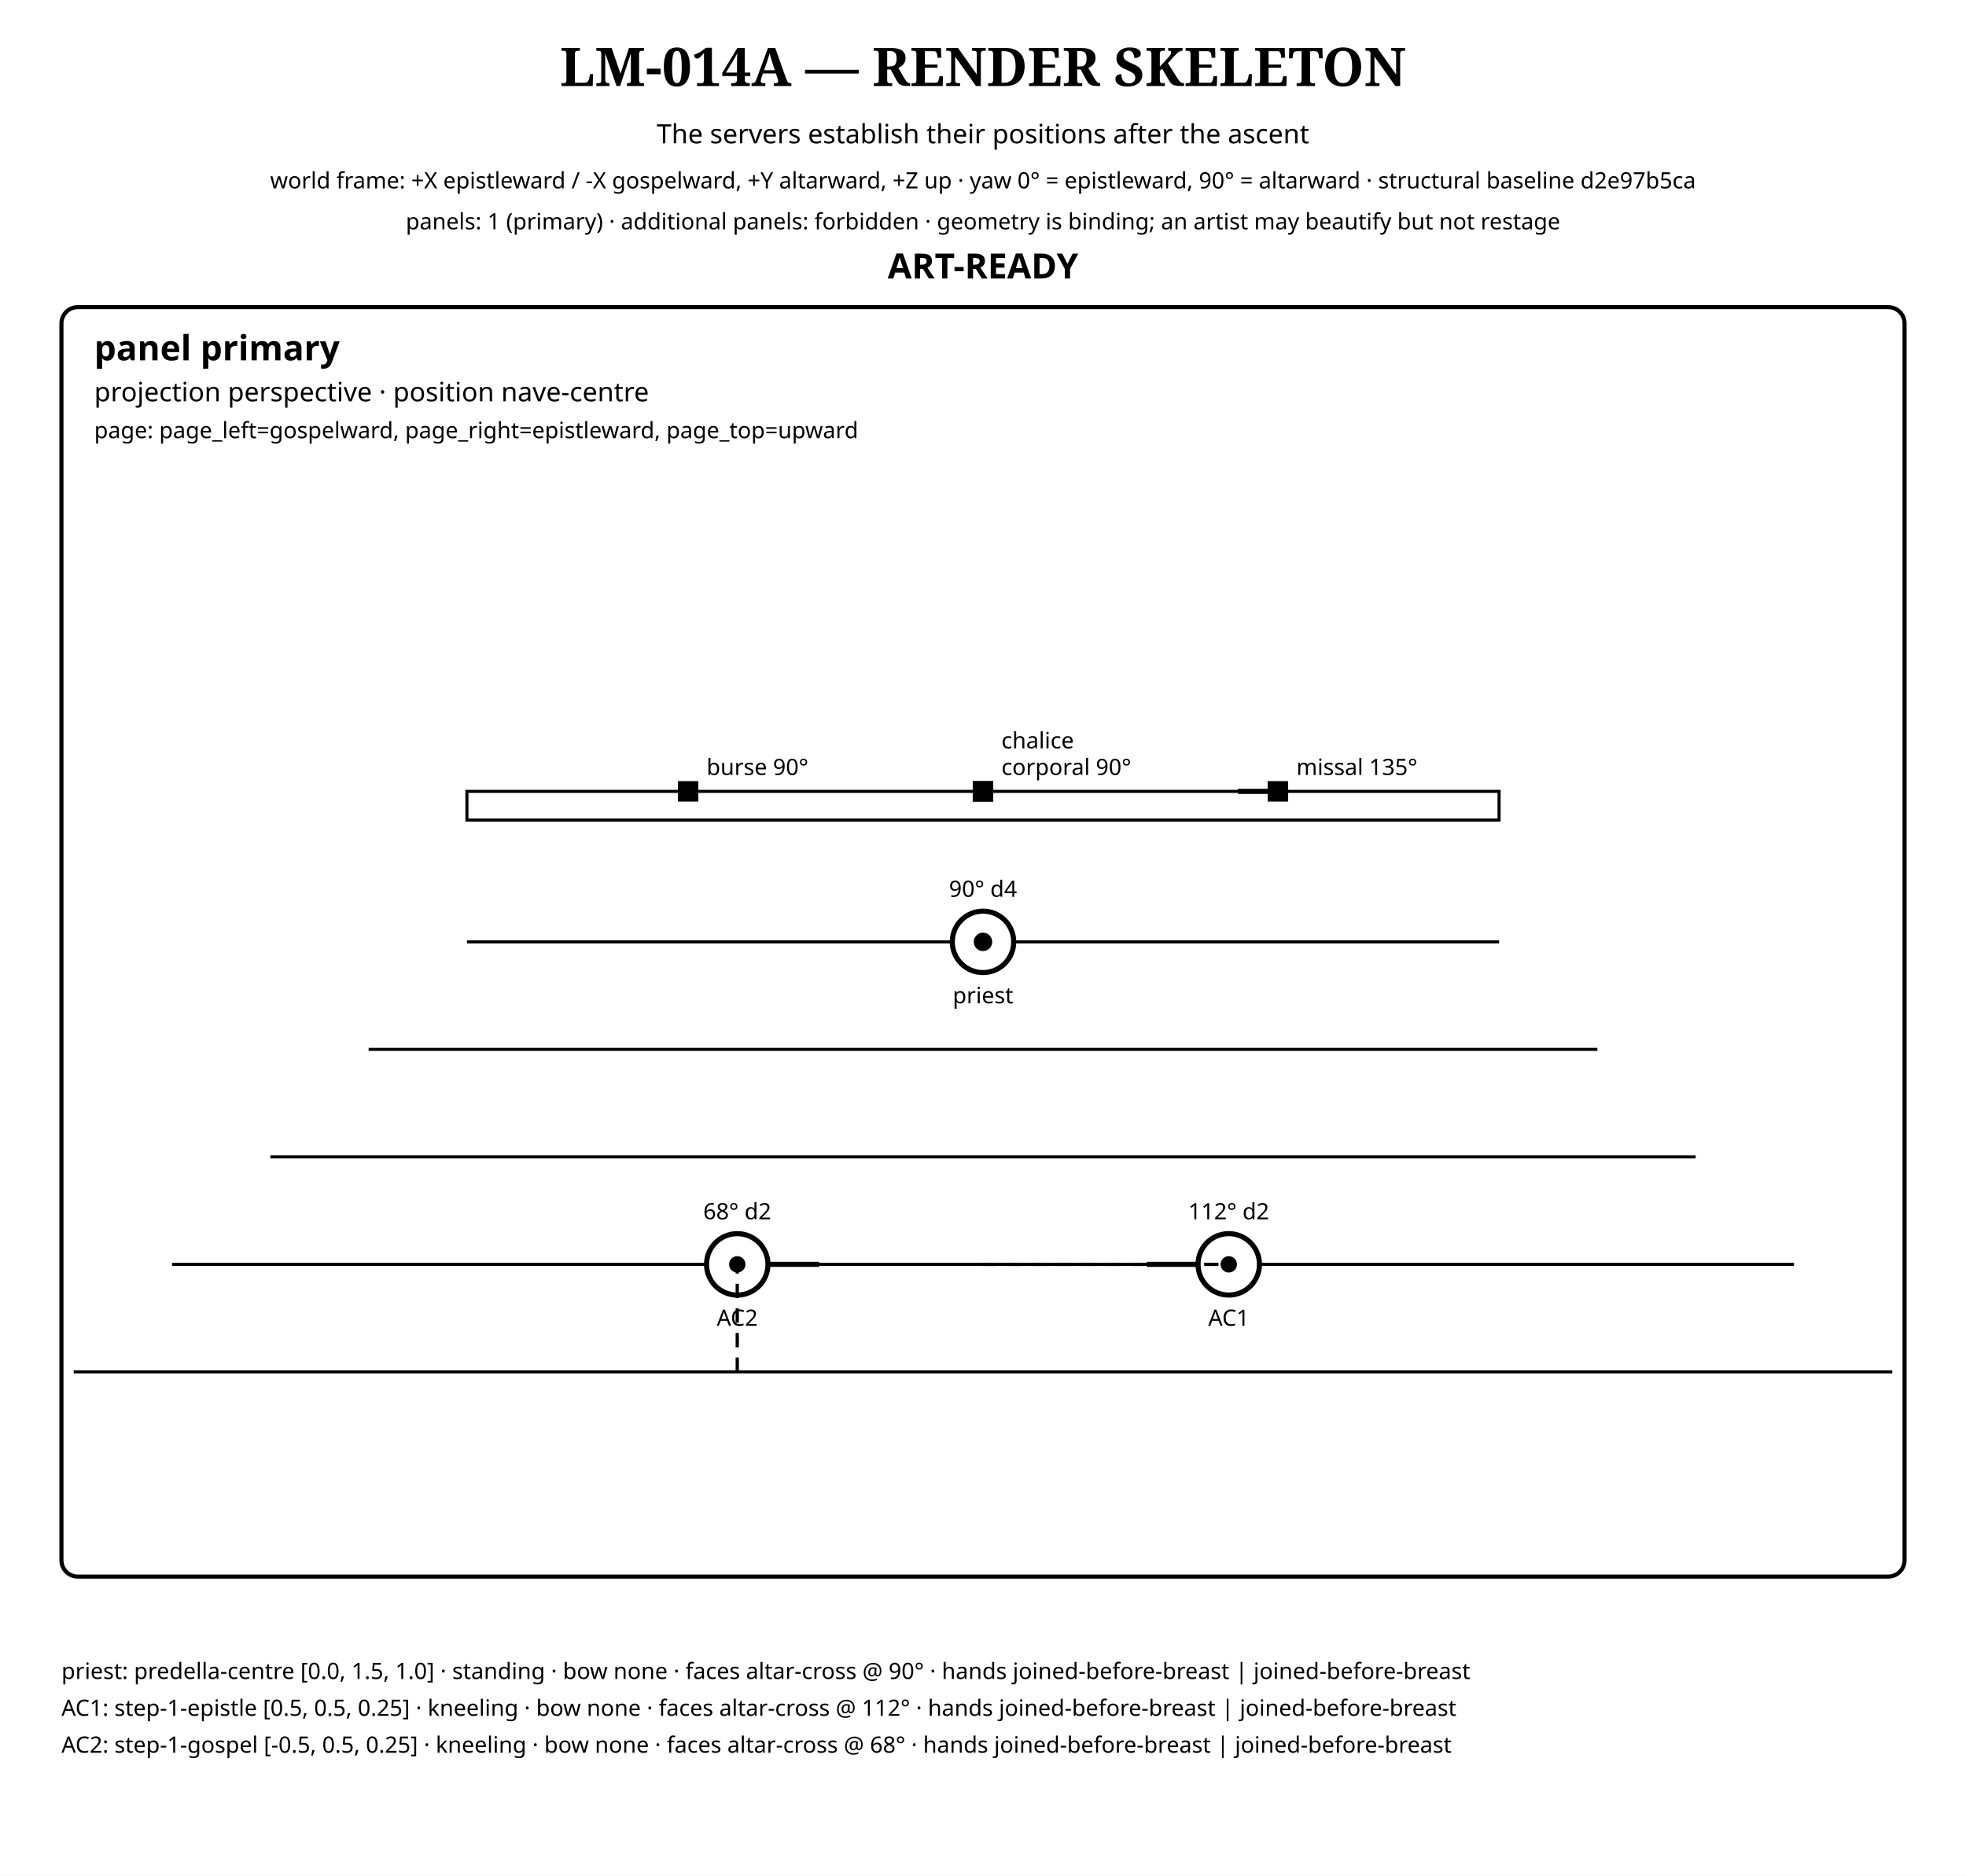
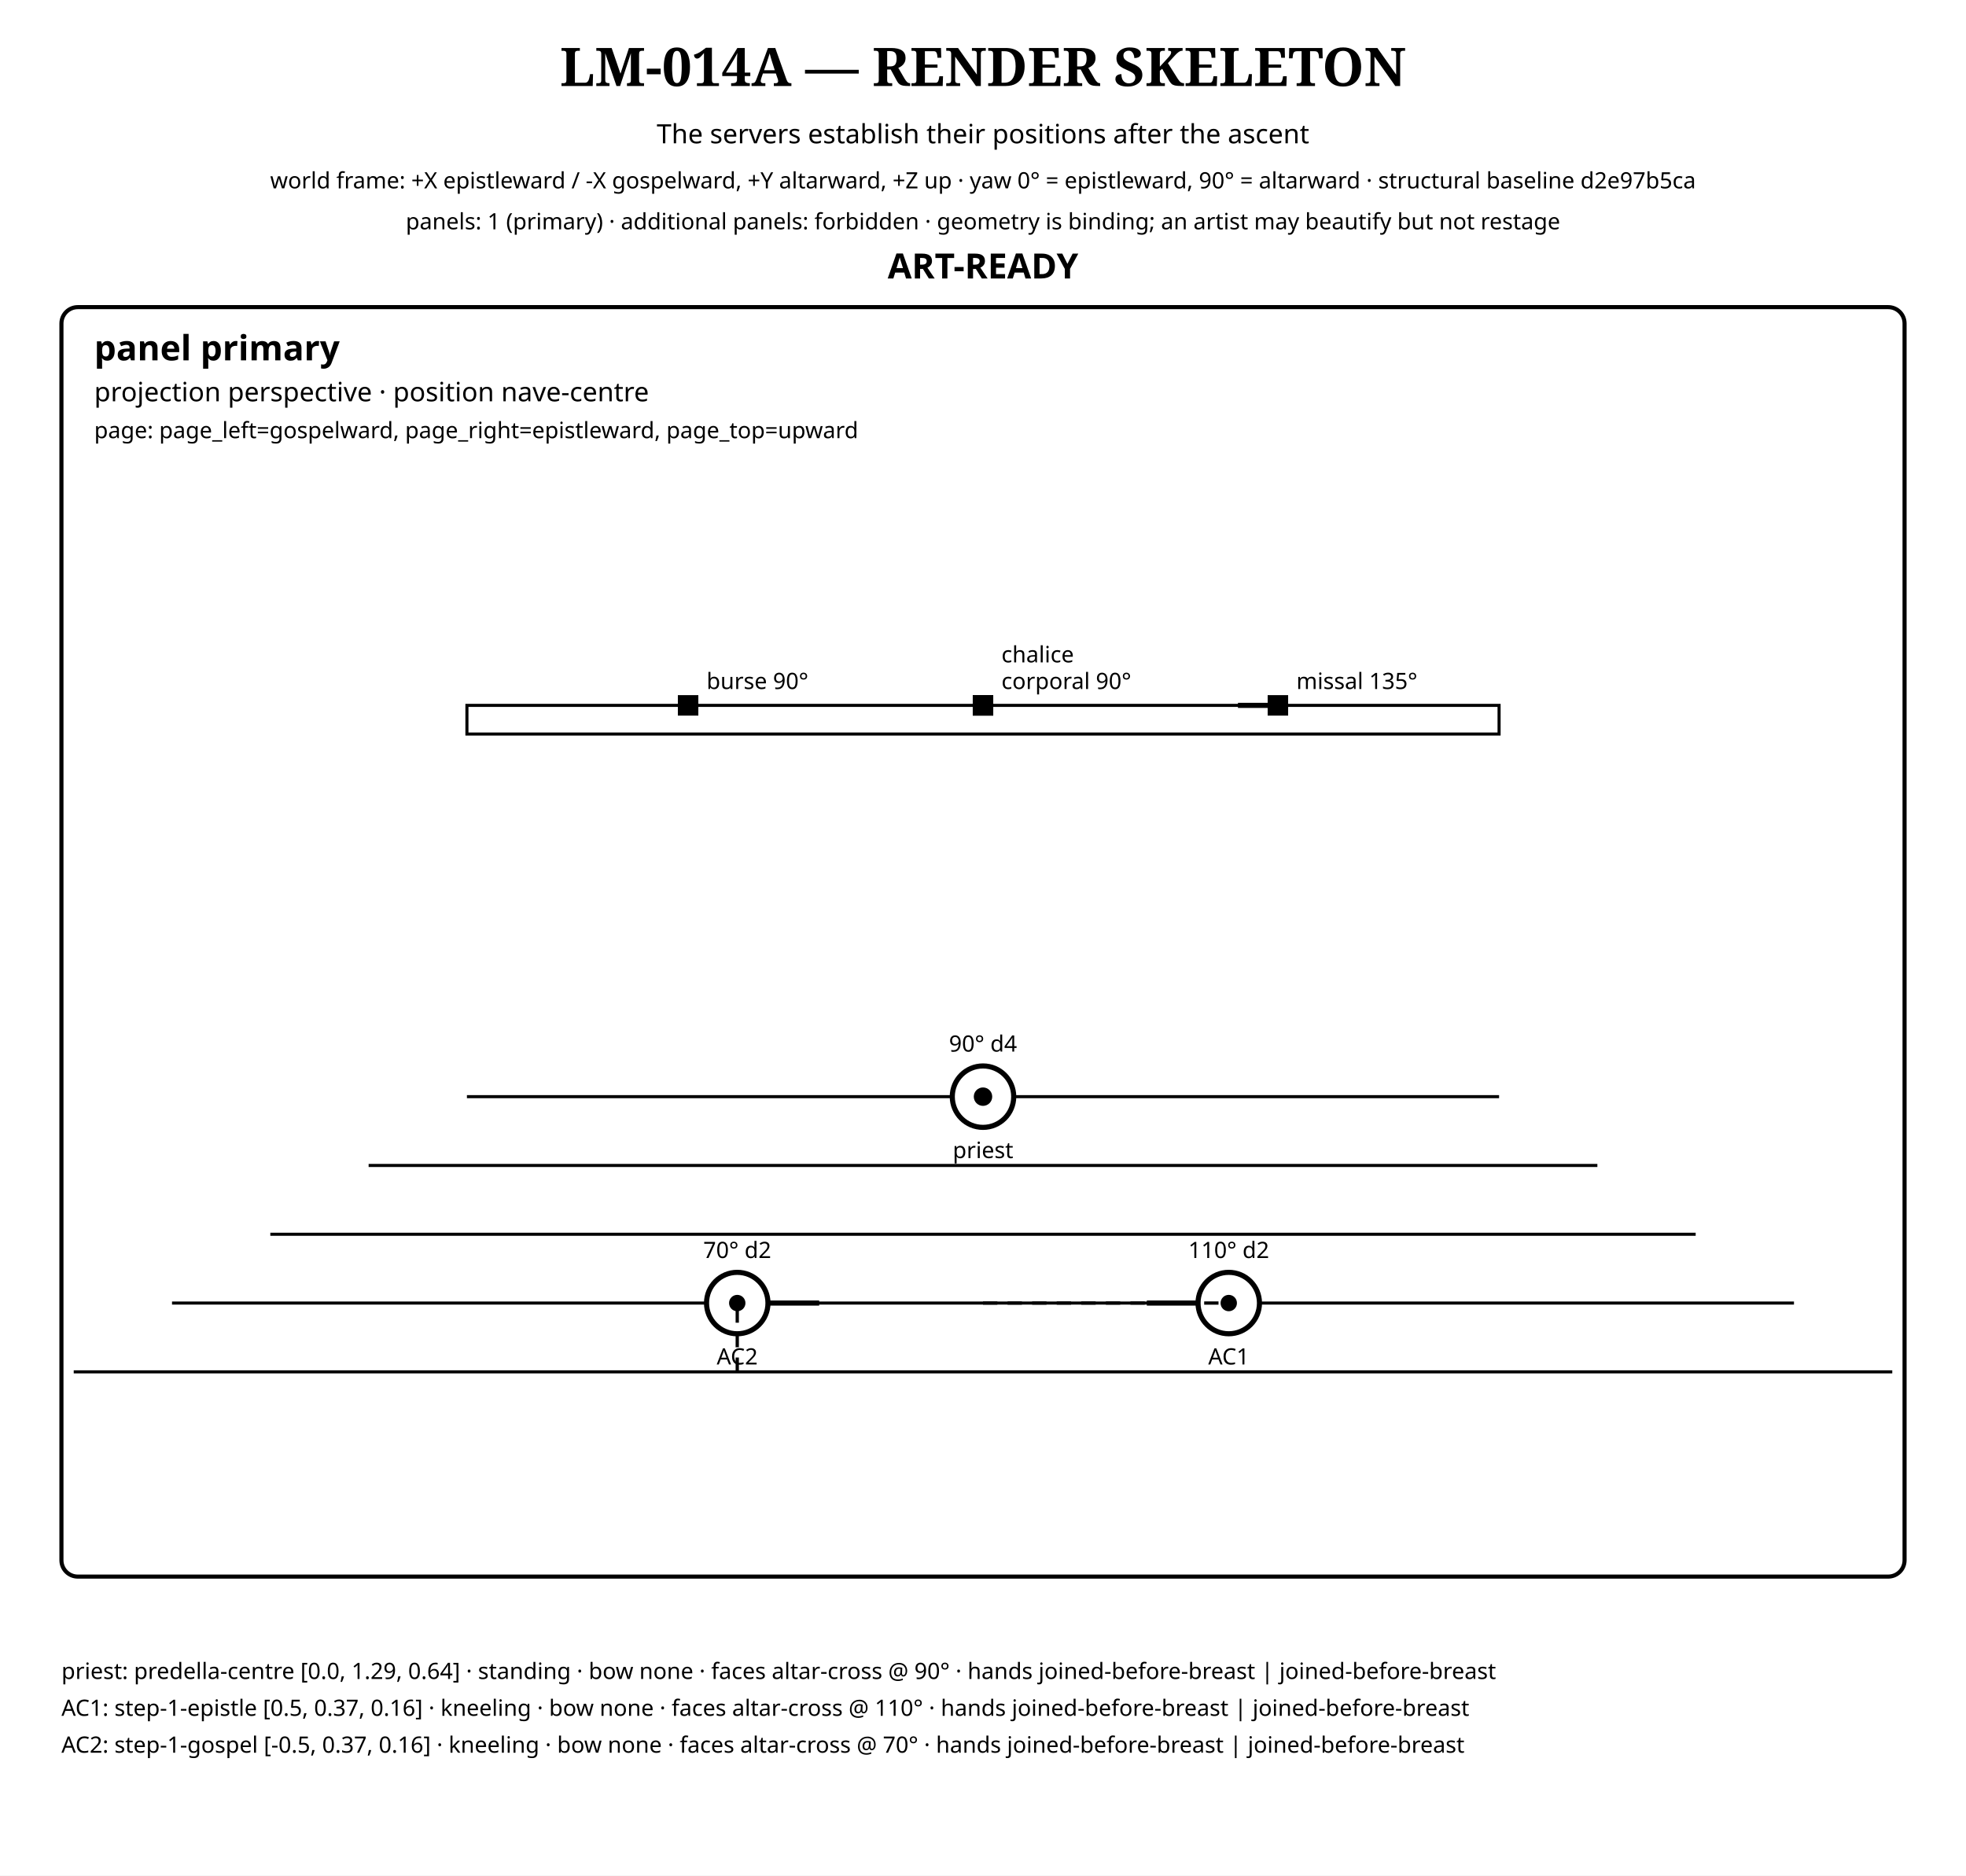
<svg xmlns="http://www.w3.org/2000/svg" width="960" height="916" viewBox="0 0 960 916">
  <rect width="100%" height="100%" fill="white" />
  <style>
text{fill:#000;font-family:sans-serif}.t{font-size:26px;font-weight:bold;font-family:serif}.h{font-size:17px;font-weight:bold}.s{font-size:13px}.m{font-size:11px}.box{fill:#fff;stroke:#000;stroke-width:2}.stone{fill:#fff;stroke:#000;stroke-width:1.5}.actor{fill:#fff;stroke:#000;stroke-width:2.5}.obj{fill:#000}.face{stroke:#000;stroke-width:2.5;fill:none}.path{stroke:#000;stroke-width:1.6;fill:none;stroke-dasharray:7 5}.axis{stroke:#000;stroke-width:1;fill:none}.blocked{fill:#000}
</style>
  <text x="480" y="42" text-anchor="middle" class="t">LM-014A — RENDER SKELETON</text>
  <text x="480" y="70" text-anchor="middle" class="s">The servers establish their positions after the ascent</text>
  <text x="480" y="92" text-anchor="middle" class="m">world frame: +X epistleward / -X gospelward, +Y altarward, +Z up · yaw 0° = epistleward, 90° = altarward · structural baseline d2e97b5ca</text>
  <text x="480" y="112" text-anchor="middle" class="m">panels: 1 (primary) · additional panels: forbidden · geometry is binding; an artist may beautify but not restage</text>
  <text x="480" y="136" text-anchor="middle" class="h">ART-READY</text>
  <g transform="translate(30,150)">
    <rect width="900" height="620" rx="8" class="box" />
    <text x="16" y="26" class="h">panel primary</text>
    <text x="16" y="46" class="s">projection perspective · position nave-centre</text>
    <text x="16" y="64" class="m">page: page_left=gospelward, page_right=epistleward, page_top=upward</text>
    <line x1="6.0" y1="520.0" x2="894.0" y2="520.0" class="stone" />
-     <line x1="54.0" y1="467.5" x2="846.0" y2="467.5" class="stone" />
-     <line x1="102.0" y1="415.0" x2="798.0" y2="415.0" class="stone" />
-     <line x1="150.0" y1="362.5" x2="750.0" y2="362.5" class="stone" />
-     <line x1="198.0" y1="310.0" x2="702.0" y2="310.0" class="stone" />
-     <rect x="198.0" y="236.5" width="504.0" height="14" class="stone" />
-     <rect x="589.0" y="231.5" width="10" height="10" class="obj" />
-     <line x1="594.0" y1="236.5" x2="574.5" y2="236.5" class="face" />
-     <text x="603.0" y="228.5" class="m">missal 135°</text>
-     <rect x="445.0" y="231.5" width="10" height="10" class="obj" />
-     <line x1="450.0" y1="236.5" x2="450.0" y2="236.5" class="face" />
-     <text x="459.0" y="228.5" class="m">corporal 90°</text>
-     <rect x="445.0" y="231.5" width="10" height="10" class="obj" />
-     <text x="459.0" y="215.5" class="m">chalice</text>
-     <rect x="301.0" y="231.5" width="10" height="10" class="obj" />
-     <line x1="306.0" y1="236.5" x2="306.0" y2="236.5" class="face" />
-     <text x="315.0" y="228.5" class="m">burse 90°</text>
-     <circle cx="450.0" cy="310.0" r="15" class="actor" />
-     <circle cx="450.0" cy="310.0" r="4.5" class="obj" />
-     <text x="450.0" y="340.0" text-anchor="middle" class="m">priest</text>
-     <text x="450.0" y="288.0" text-anchor="middle" class="m">90° d4</text>
-     <circle cx="570.0" cy="467.5" r="15" class="actor" />
-     <line x1="555.0" y1="467.5" x2="530.0" y2="467.5" class="face" />
-     <text x="570.0" y="497.5" text-anchor="middle" class="m">AC1</text>
-     <text x="570.0" y="445.5" text-anchor="middle" class="m">112° d2</text>
-     <polyline points="450.0,467.5 570.0,467.5" class="path" />
-     <circle cx="570.0" cy="467.5" r="4" class="obj" />
-     <circle cx="330.0" cy="467.5" r="15" class="actor" />
-     <line x1="345.0" y1="467.5" x2="370.0" y2="467.5" class="face" />
-     <text x="330.0" y="497.5" text-anchor="middle" class="m">AC2</text>
-     <text x="330.0" y="445.5" text-anchor="middle" class="m">68° d2</text>
-     <polyline points="330.0,520.0 330.0,467.5" class="path" />
-     <circle cx="330.0" cy="467.5" r="4" class="obj" />
+     <line x1="54.0" y1="486.4" x2="846.0" y2="486.4" class="stone" />
+     <line x1="102.0" y1="452.8" x2="798.0" y2="452.8" class="stone" />
+     <line x1="150.0" y1="419.2" x2="750.0" y2="419.2" class="stone" />
+     <line x1="198.0" y1="385.6" x2="702.0" y2="385.6" class="stone" />
+     <rect x="198.0" y="194.5" width="504.0" height="14" class="stone" />
+     <rect x="589.0" y="189.5" width="10" height="10" class="obj" />
+     <line x1="594.0" y1="194.5" x2="574.5" y2="194.5" class="face" />
+     <text x="603.0" y="186.5" class="m">missal 135°</text>
+     <rect x="445.0" y="189.5" width="10" height="10" class="obj" />
+     <line x1="450.0" y1="194.5" x2="450.0" y2="194.5" class="face" />
+     <text x="459.0" y="186.5" class="m">corporal 90°</text>
+     <rect x="445.0" y="189.5" width="10" height="10" class="obj" />
+     <text x="459.0" y="173.5" class="m">chalice</text>
+     <rect x="301.0" y="189.5" width="10" height="10" class="obj" />
+     <line x1="306.0" y1="194.5" x2="306.0" y2="194.5" class="face" />
+     <text x="315.0" y="186.5" class="m">burse 90°</text>
+     <circle cx="450.0" cy="385.6" r="15" class="actor" />
+     <circle cx="450.0" cy="385.6" r="4.5" class="obj" />
+     <text x="450.0" y="415.6" text-anchor="middle" class="m">priest</text>
+     <text x="450.0" y="363.6" text-anchor="middle" class="m">90° d4</text>
+     <circle cx="570.0" cy="486.4" r="15" class="actor" />
+     <line x1="555.0" y1="486.4" x2="530.0" y2="486.4" class="face" />
+     <text x="570.0" y="516.4" text-anchor="middle" class="m">AC1</text>
+     <text x="570.0" y="464.4" text-anchor="middle" class="m">110° d2</text>
+     <polyline points="450.0,486.4 570.0,486.4" class="path" />
+     <circle cx="570.0" cy="486.4" r="4" class="obj" />
+     <circle cx="330.0" cy="486.4" r="15" class="actor" />
+     <line x1="345.0" y1="486.4" x2="370.0" y2="486.4" class="face" />
+     <text x="330.0" y="516.4" text-anchor="middle" class="m">AC2</text>
+     <text x="330.0" y="464.4" text-anchor="middle" class="m">70° d2</text>
+     <polyline points="330.0,520.0 330.0,486.4" class="path" />
+     <circle cx="330.0" cy="486.4" r="4" class="obj" />
  </g>
-   <text x="30" y="820" class="m">priest: predella-centre [0.0, 1.5, 1.0] · standing · bow none · faces altar-cross @ 90° · hands joined-before-breast | joined-before-breast</text>
-   <text x="30" y="838" class="m">AC1: step-1-epistle [0.5, 0.5, 0.25] · kneeling · bow none · faces altar-cross @ 112° · hands joined-before-breast | joined-before-breast</text>
-   <text x="30" y="856" class="m">AC2: step-1-gospel [-0.5, 0.5, 0.25] · kneeling · bow none · faces altar-cross @ 68° · hands joined-before-breast | joined-before-breast</text>
+   <text x="30" y="820" class="m">priest: predella-centre [0.0, 1.29, 0.64] · standing · bow none · faces altar-cross @ 90° · hands joined-before-breast | joined-before-breast</text>
+   <text x="30" y="838" class="m">AC1: step-1-epistle [0.5, 0.37, 0.16] · kneeling · bow none · faces altar-cross @ 110° · hands joined-before-breast | joined-before-breast</text>
+   <text x="30" y="856" class="m">AC2: step-1-gospel [-0.5, 0.37, 0.16] · kneeling · bow none · faces altar-cross @ 70° · hands joined-before-breast | joined-before-breast</text>
</svg>
